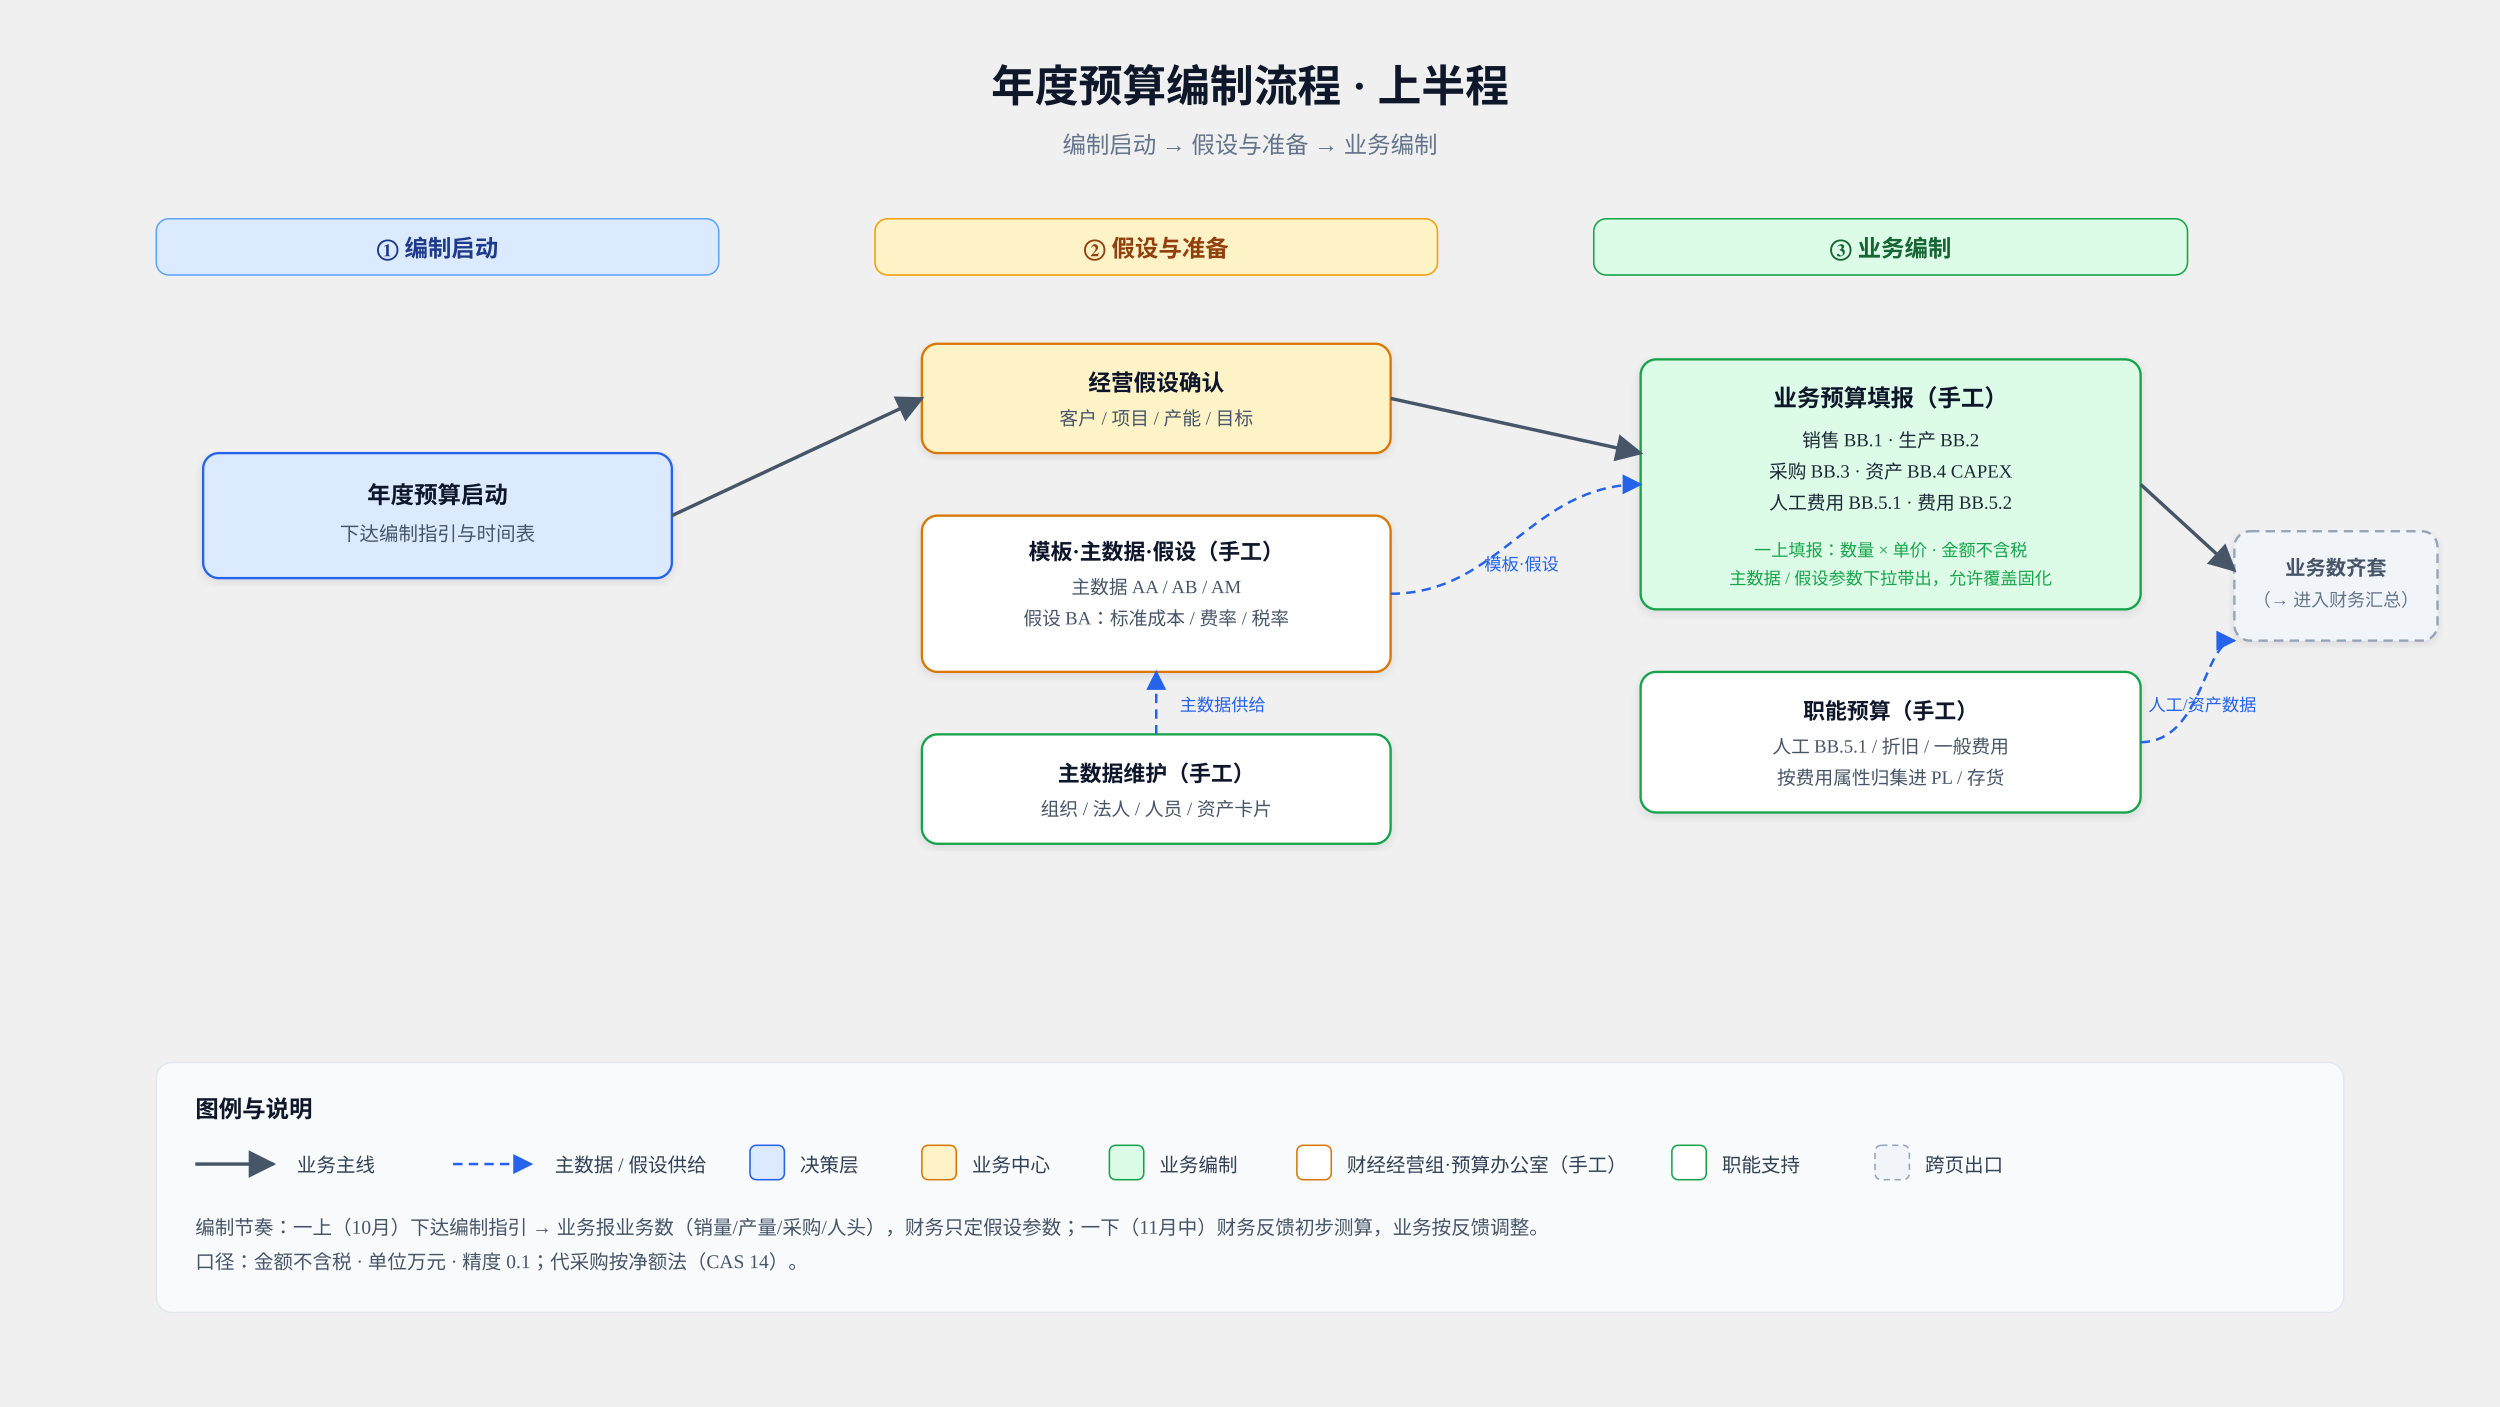
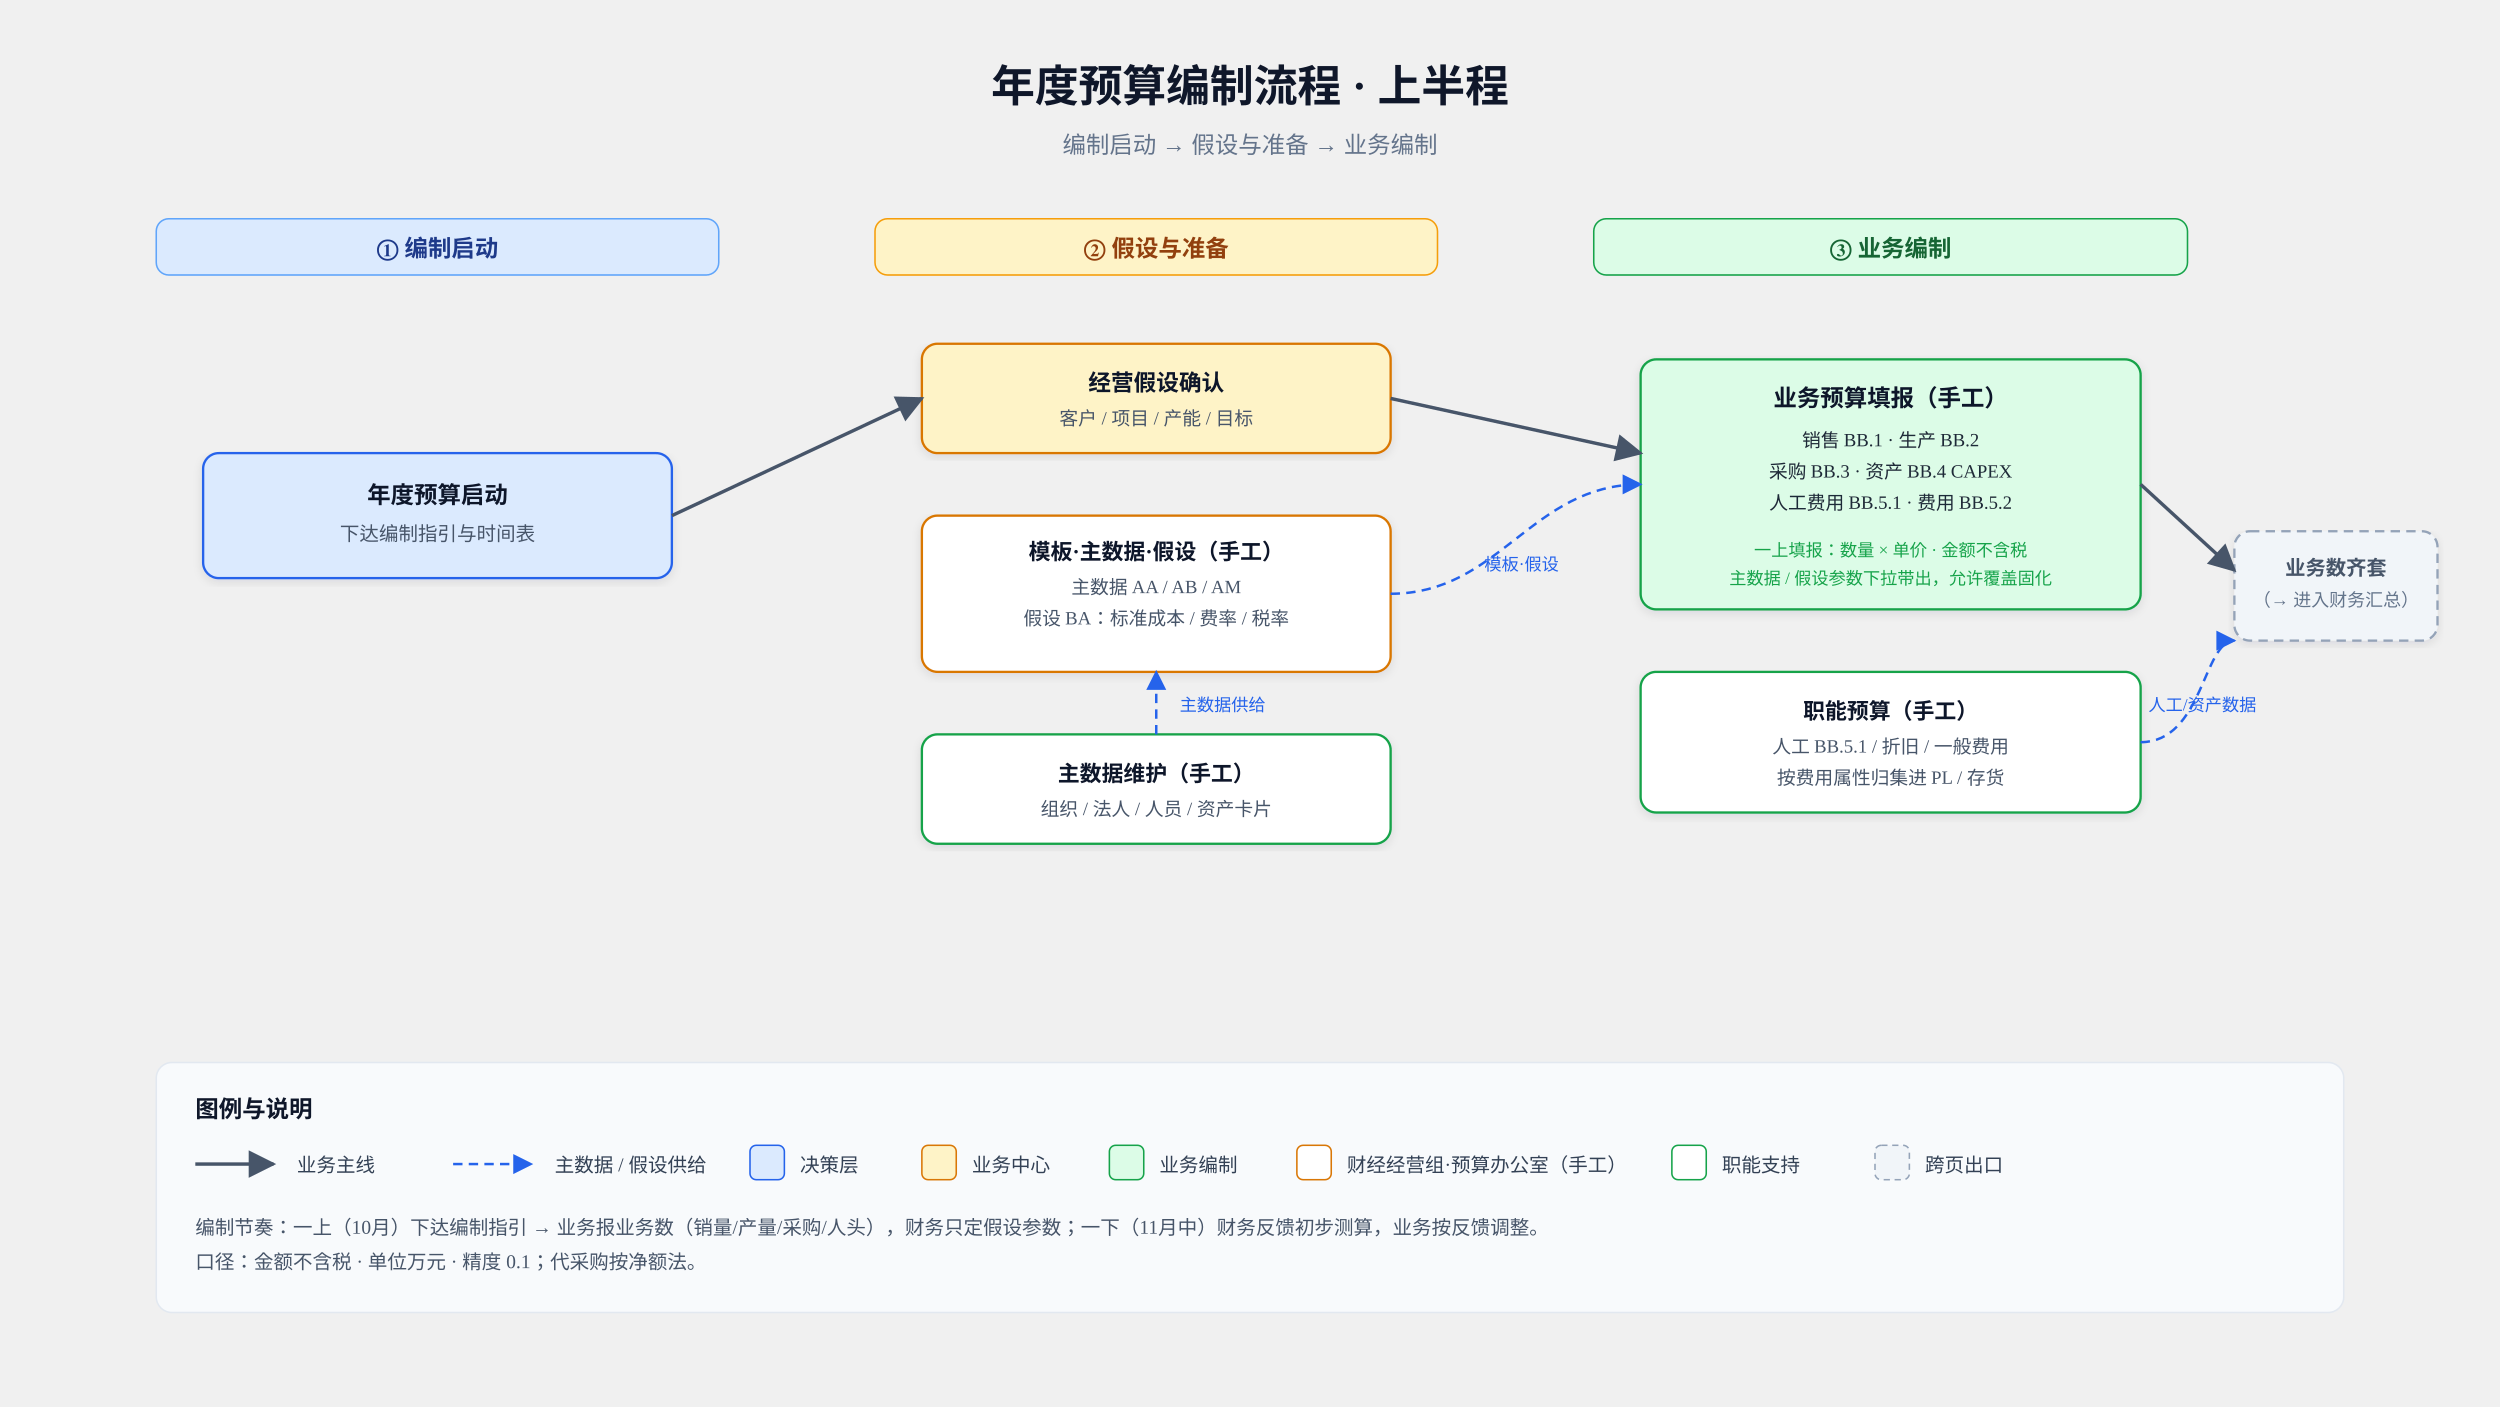
<svg xmlns="http://www.w3.org/2000/svg" width="1600" height="900" viewBox="0 0 1600 900">
  <defs>
    <marker id="arw" viewBox="0 0 10 10" refX="9" refY="5" markerWidth="8" markerHeight="8" orient="auto-start-reverse">
      <path d="M 0 0 L 10 5 L 0 10 z" fill="#475569" />
    </marker>
    <marker id="arwBlue" viewBox="0 0 10 10" refX="9" refY="5" markerWidth="8" markerHeight="8" orient="auto-start-reverse">
      <path d="M 0 0 L 10 5 L 0 10 z" fill="#2563eb" />
    </marker>
    <filter id="sh" x="-3%" y="-3%" width="106%" height="110%">
      <feDropShadow dx="0" dy="2" stdDeviation="3" flood-color="#0f172a" flood-opacity="0.10" />
    </filter>
  </defs>
  <text x="800" y="65" text-anchor="middle" font-size="28" font-weight="700" fill="#0f172a">年度预算编制流程 · 上半程</text>
  <text x="800" y="98" text-anchor="middle" font-size="15" fill="#64748b">编制启动 → 假设与准备 → 业务编制</text>
  <rect x="100" y="140" width="360" height="36" rx="8" fill="#dbeafe" stroke="#60a5fa" />
  <text x="280" y="164" text-anchor="middle" font-size="15" font-weight="700" fill="#1e3a8a">① 编制启动</text>
  <rect x="560" y="140" width="360" height="36" rx="8" fill="#fef3c7" stroke="#f59e0b" />
  <text x="740" y="164" text-anchor="middle" font-size="15" font-weight="700" fill="#92400e">② 假设与准备</text>
  <rect x="1020" y="140" width="380" height="36" rx="8" fill="#dcfce7" stroke="#16a34a" />
  <text x="1210" y="164" text-anchor="middle" font-size="15" font-weight="700" fill="#166534">③ 业务编制</text>
  <g filter="url(#sh)">
    <rect x="130" y="290" width="300" height="80" rx="10" fill="#dbeafe" stroke="#2563eb" stroke-width="1.5" />
    <text x="280" y="322" text-anchor="middle" font-size="15" font-weight="700" fill="#0f172a">年度预算启动</text>
    <text x="280" y="346" text-anchor="middle" font-size="12.5" fill="#475569">下达编制指引与时间表</text>
  </g>
  <g filter="url(#sh)">
    <rect x="590" y="220" width="300" height="70" rx="10" fill="#fef3c7" stroke="#d97706" stroke-width="1.5" />
    <text x="740" y="250" text-anchor="middle" font-size="14.5" font-weight="700" fill="#0f172a">经营假设确认</text>
    <text x="740" y="272" text-anchor="middle" font-size="12" fill="#475569">客户 / 项目 / 产能 / 目标</text>
  </g>
  <g filter="url(#sh)">
    <rect x="590" y="330" width="300" height="100" rx="10" fill="#ffffff" stroke="#d97706" stroke-width="1.5" />
    <text x="740" y="358" text-anchor="middle" font-size="14" font-weight="700" fill="#0f172a">模板·主数据·假设（手工）</text>
    <text x="740" y="380" text-anchor="middle" font-size="12" fill="#475569">主数据 AA / AB / AM</text>
    <text x="740" y="400" text-anchor="middle" font-size="12" fill="#475569">假设 BA：标准成本 / 费率 / 税率</text>
  </g>
  <g filter="url(#sh)">
    <rect x="590" y="470" width="300" height="70" rx="10" fill="#ffffff" stroke="#16a34a" stroke-width="1.5" />
    <text x="740" y="500" text-anchor="middle" font-size="14" font-weight="700" fill="#0f172a">主数据维护（手工）</text>
    <text x="740" y="522" text-anchor="middle" font-size="12" fill="#475569">组织 / 法人 / 人员 / 资产卡片</text>
  </g>
  <g filter="url(#sh)">
    <rect x="1050" y="230" width="320" height="160" rx="10" fill="#dcfce7" stroke="#16a34a" stroke-width="1.5" />
    <text x="1210" y="260" text-anchor="middle" font-size="15" font-weight="700" fill="#0f172a">业务预算填报（手工）</text>
    <text x="1210" y="286" text-anchor="middle" font-size="12" fill="#1f2937">销售 BB.1 · 生产 BB.2</text>
    <text x="1210" y="306" text-anchor="middle" font-size="12" fill="#1f2937">采购 BB.3 · 资产 BB.4 CAPEX</text>
    <text x="1210" y="326" text-anchor="middle" font-size="12" fill="#1f2937">人工费用 BB.5.1 · 费用 BB.5.2</text>
    <text x="1210" y="356" text-anchor="middle" font-size="11" fill="#16a34a">一上填报：数量 × 单价 · 金额不含税</text>
    <text x="1210" y="374" text-anchor="middle" font-size="11" fill="#16a34a">主数据 / 假设参数下拉带出，允许覆盖固化</text>
  </g>
  <g filter="url(#sh)">
    <rect x="1050" y="430" width="320" height="90" rx="10" fill="#ffffff" stroke="#16a34a" stroke-width="1.5" />
    <text x="1210" y="460" text-anchor="middle" font-size="14" font-weight="700" fill="#0f172a">职能预算（手工）</text>
    <text x="1210" y="482" text-anchor="middle" font-size="12" fill="#475569">人工 BB.5.1 / 折旧 / 一般费用</text>
    <text x="1210" y="502" text-anchor="middle" font-size="12" fill="#475569">按费用属性归集进 PL / 存货</text>
  </g>
  <g filter="url(#sh)">
    <rect x="1430" y="340" width="130" height="70" rx="10" fill="#f1f5f9" stroke="#94a3b8" stroke-width="1.5" stroke-dasharray="6 4" />
    <text x="1495" y="368" text-anchor="middle" font-size="13" font-weight="600" fill="#475569">业务数齐套</text>
    <text x="1495" y="388" text-anchor="middle" font-size="11.5" fill="#64748b">（→ 进入财务汇总）</text>
  </g>
  <path d="M 430 330 L 590 255" stroke="#475569" stroke-width="2.2" fill="none" marker-end="url(#arw)" />
  <path d="M 890 255 L 1050 290" stroke="#475569" stroke-width="2.2" fill="none" marker-end="url(#arw)" />
  <path d="M 1370 310 L 1430 365" stroke="#475569" stroke-width="2.2" fill="none" marker-end="url(#arw)" />
  <path d="M 740 470 L 740 430" stroke="#2563eb" stroke-width="1.6" stroke-dasharray="6 4" fill="none" marker-end="url(#arwBlue)" />
  <text x="755" y="455" font-size="11" fill="#2563eb">主数据供给</text>
  <path d="M 890 380 C 960 380 980 310 1050 310" stroke="#2563eb" stroke-width="1.6" stroke-dasharray="6 4" fill="none" marker-end="url(#arwBlue)" />
  <text x="950" y="365" font-size="11" fill="#2563eb">模板·假设</text>
  <path d="M 1370 475 C 1410 475 1410 410 1430 410" stroke="#2563eb" stroke-width="1.6" stroke-dasharray="6 4" fill="none" marker-end="url(#arwBlue)" />
  <text x="1375" y="455" font-size="11" fill="#2563eb">人工/资产数据</text>
  <rect x="100" y="680" width="1400" height="160" rx="10" fill="#f8fafc" stroke="#e2e8f0" />
  <text x="125" y="715" font-size="15" font-weight="700" fill="#0f172a">图例与说明</text>
  <line x1="125" y1="745" x2="175" y2="745" stroke="#475569" stroke-width="2.2" marker-end="url(#arw)" />
  <text x="190" y="750" font-size="12.5" fill="#334155">业务主线</text>
  <line x1="290" y1="745" x2="340" y2="745" stroke="#2563eb" stroke-width="1.6" stroke-dasharray="6 4" marker-end="url(#arwBlue)" />
  <text x="355" y="750" font-size="12.5" fill="#334155">主数据 / 假设供给</text>
  <rect x="480" y="733" width="22" height="22" rx="4" fill="#dbeafe" stroke="#2563eb" />
  <text x="512" y="750" font-size="12.5" fill="#334155">决策层</text>
  <rect x="590" y="733" width="22" height="22" rx="4" fill="#fef3c7" stroke="#d97706" />
  <text x="622" y="750" font-size="12.5" fill="#334155">业务中心</text>
  <rect x="710" y="733" width="22" height="22" rx="4" fill="#dcfce7" stroke="#16a34a" />
  <text x="742" y="750" font-size="12.5" fill="#334155">业务编制</text>
  <rect x="830" y="733" width="22" height="22" rx="4" fill="#ffffff" stroke="#d97706" />
  <text x="862" y="750" font-size="12.5" fill="#334155">财经经营组·预算办公室（手工）</text>
  <rect x="1070" y="733" width="22" height="22" rx="4" fill="#ffffff" stroke="#16a34a" />
  <text x="1102" y="750" font-size="12.5" fill="#334155">职能支持</text>
  <rect x="1200" y="733" width="22" height="22" rx="4" fill="#f1f5f9" stroke="#94a3b8" stroke-dasharray="4 3" />
  <text x="1232" y="750" font-size="12.5" fill="#334155">跨页出口</text>
  <text x="125" y="790" font-size="12.5" fill="#475569">编制节奏：一上（10月）下达编制指引 → 业务报业务数（销量/产量/采购/人头），财务只定假设参数；一下（11月中）财务反馈初步测算，业务按反馈调整。</text>
-   <text x="125" y="812" font-size="12.5" fill="#475569">口径：金额不含税 · 单位万元 · 精度 0.1；代采购按净额法（CAS 14）。</text>
+   <text x="125" y="812" font-size="12.5" fill="#475569">口径：金额不含税 · 单位万元 · 精度 0.1；代采购按净额法。</text>
</svg>
